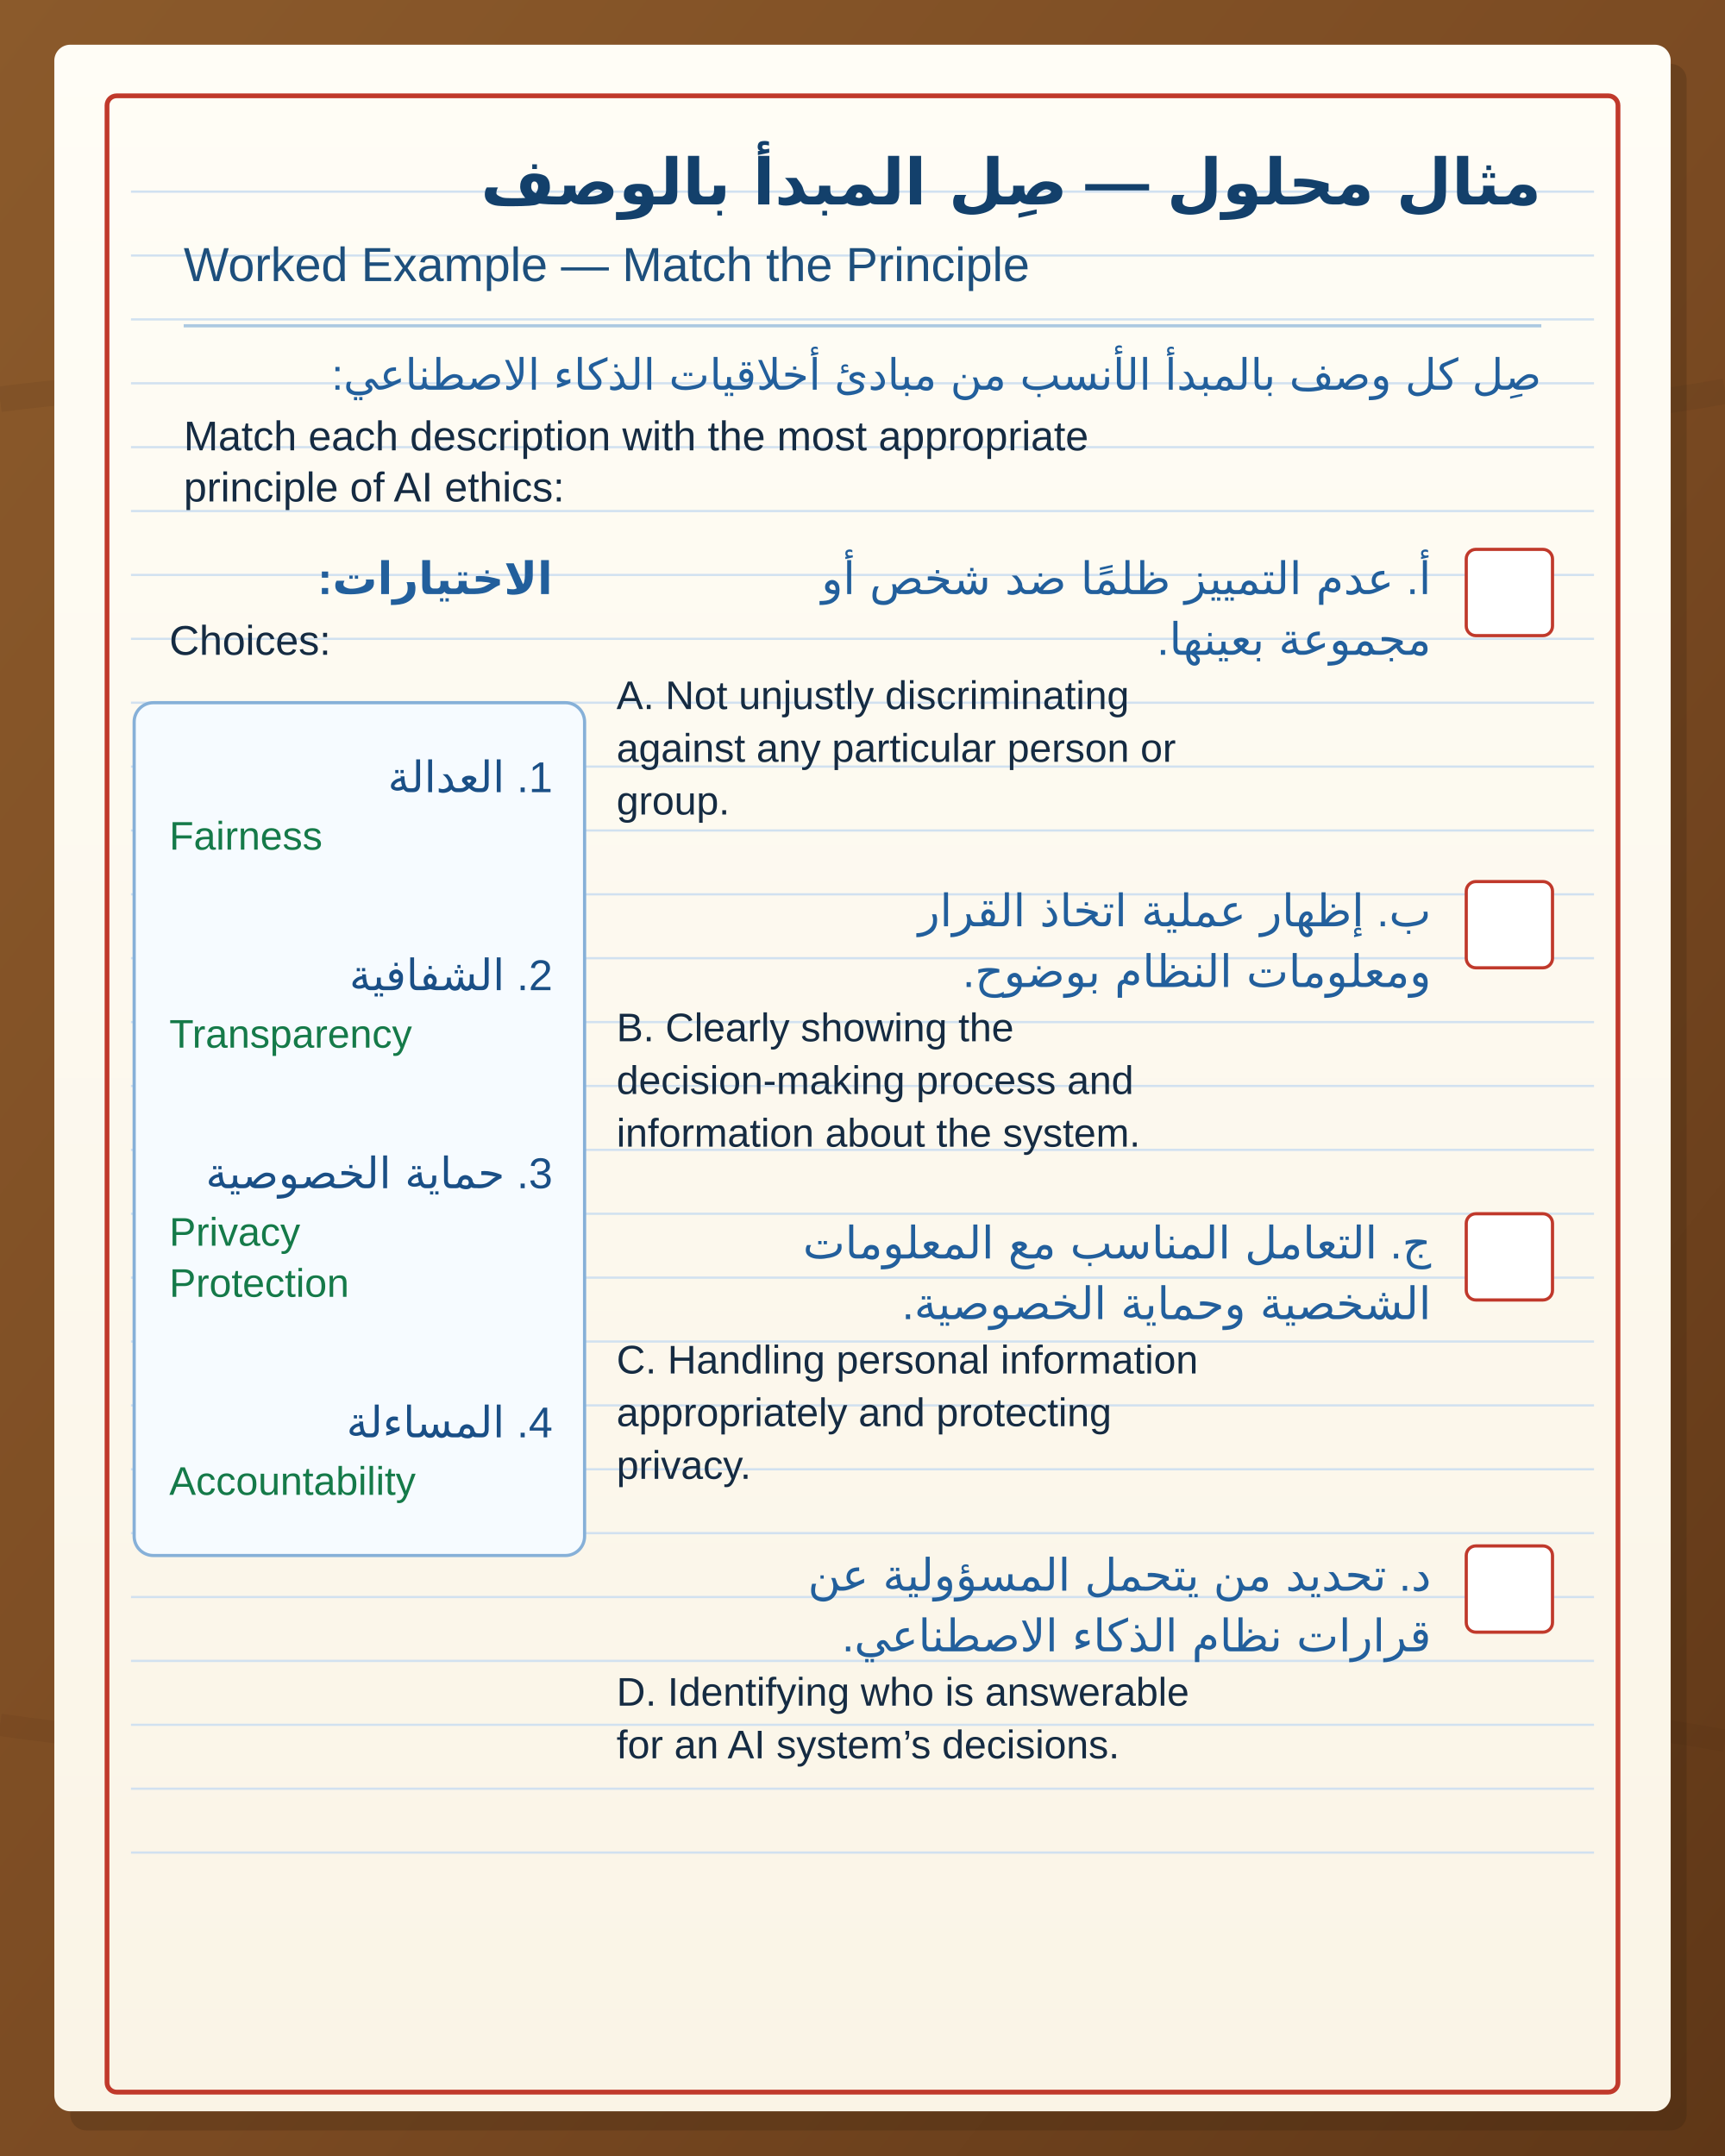
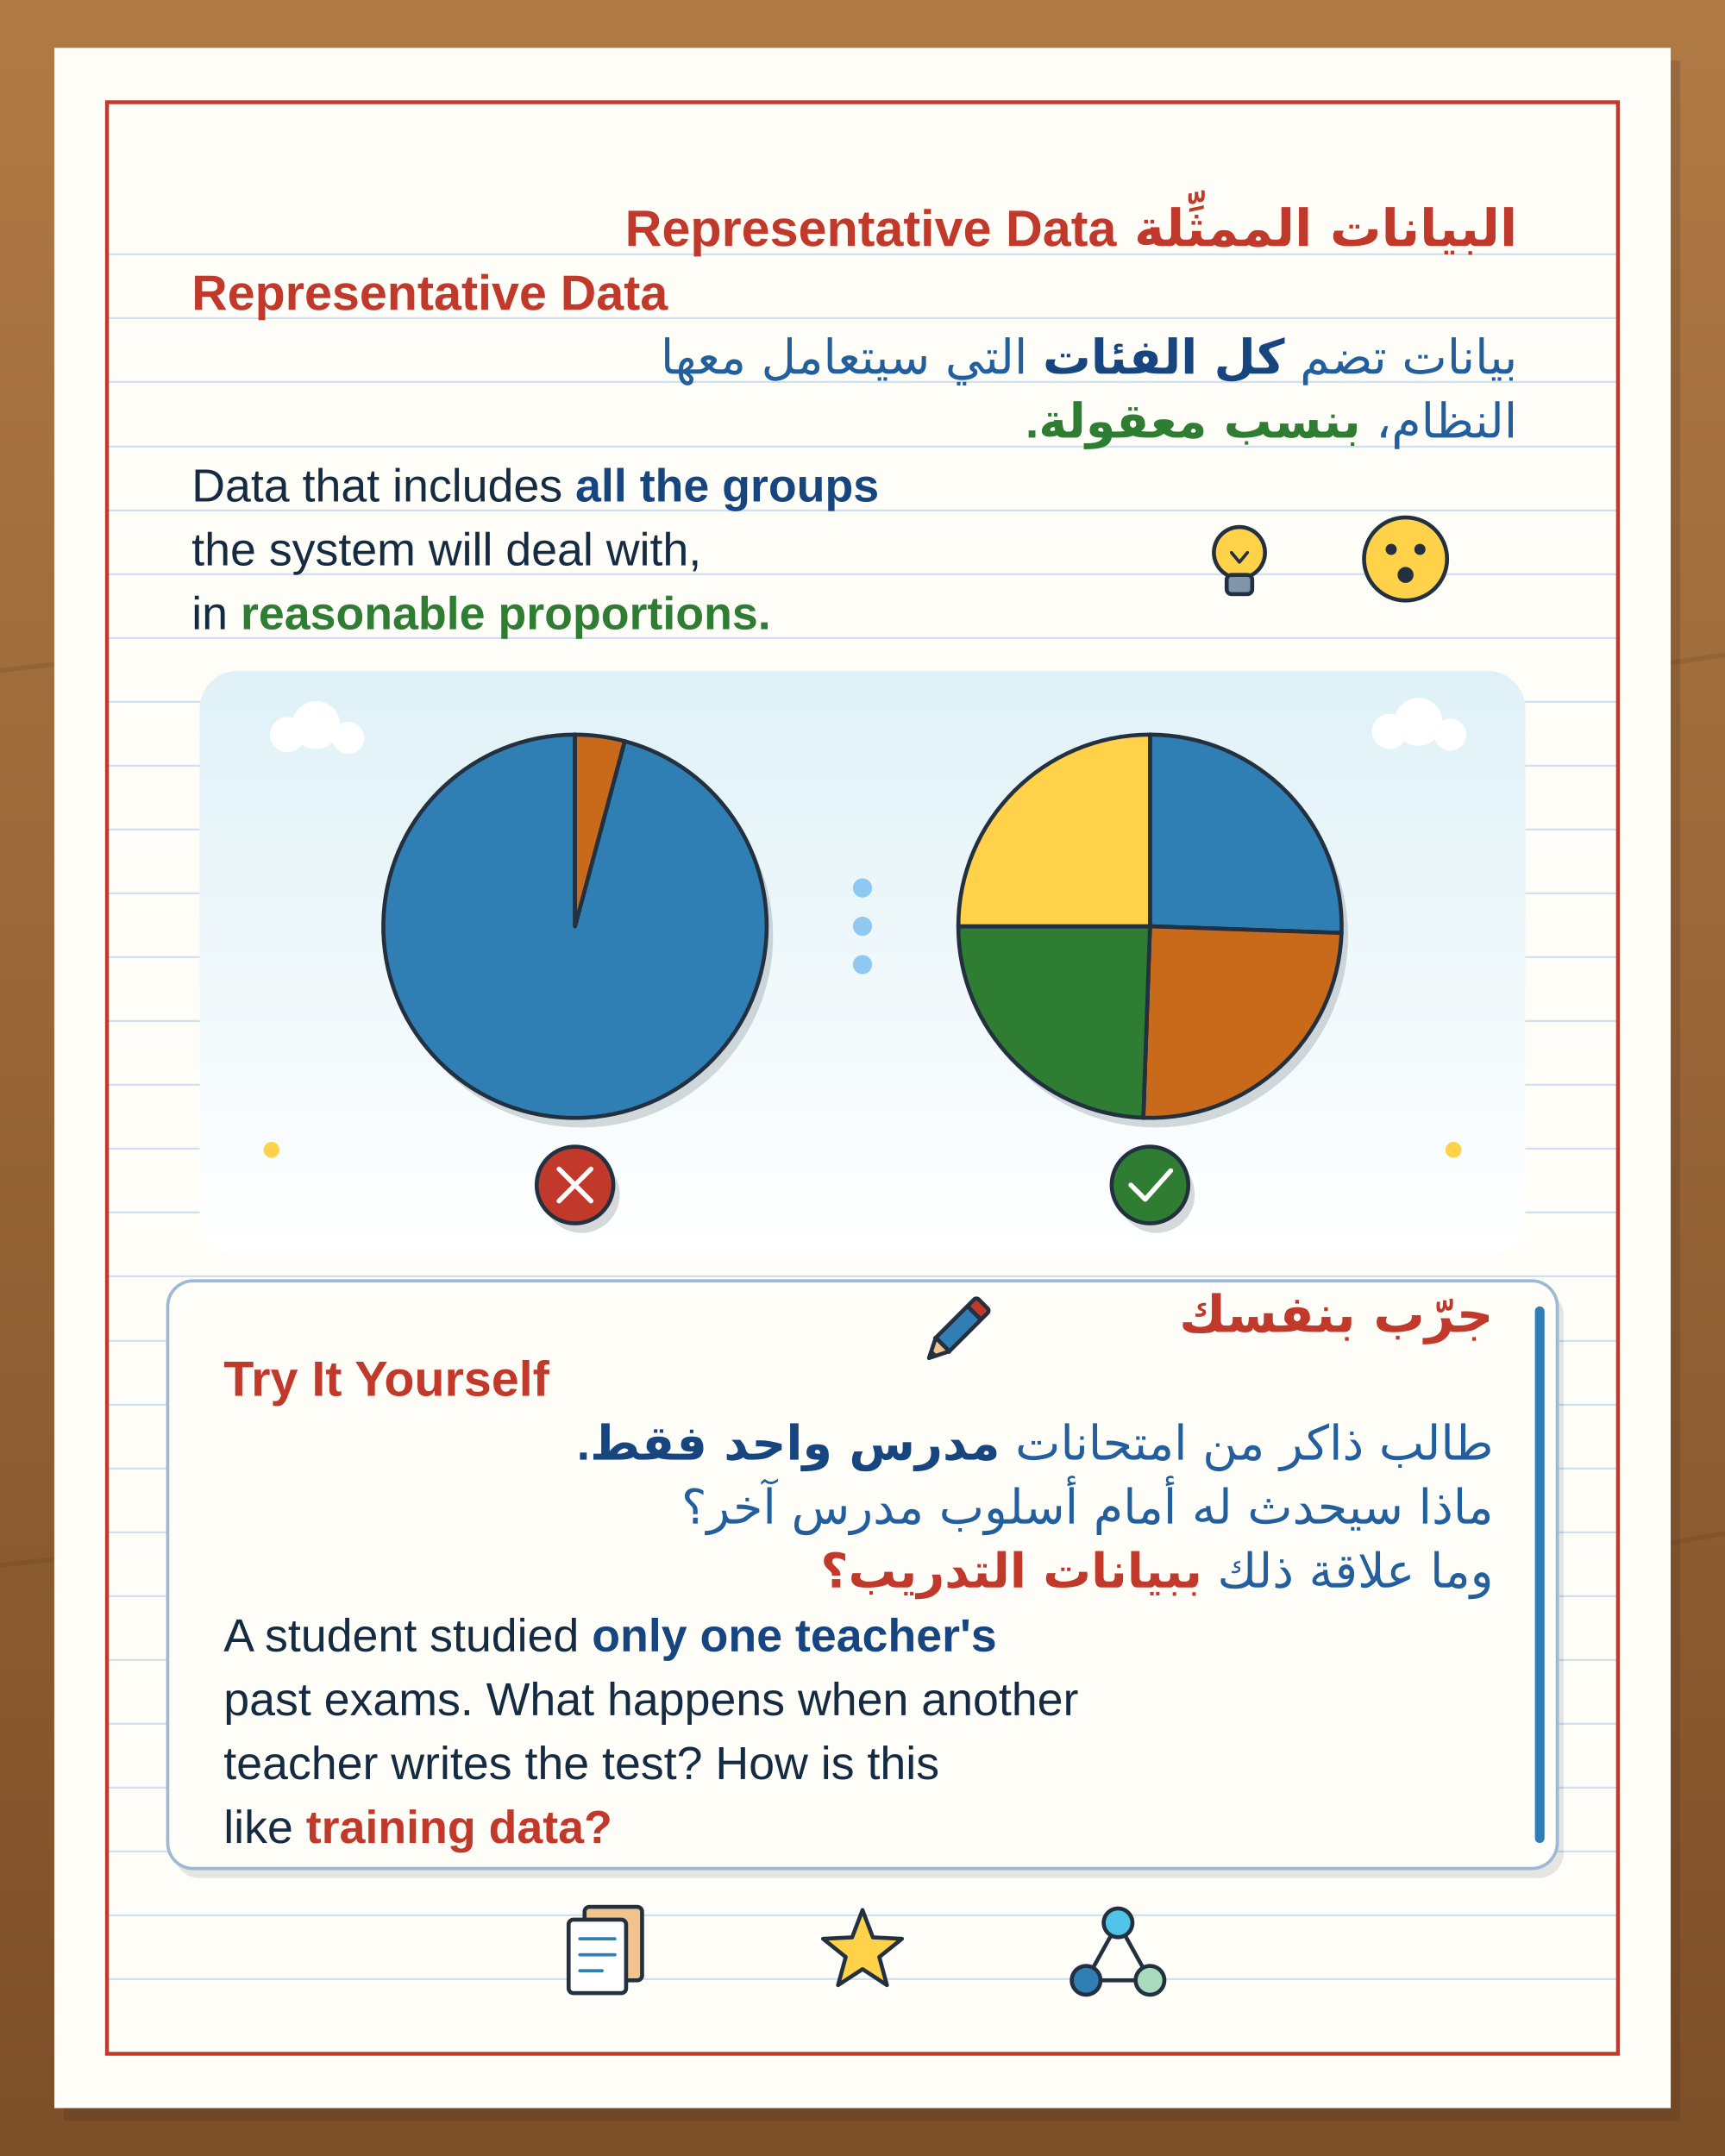
<svg xmlns="http://www.w3.org/2000/svg" width="1080" height="1350" viewBox="0 0 1080 1350" preserveAspectRatio="xMidYMid meet" style="width:100%;height:auto;max-width:1080px;display:block;margin:0 auto;">
  <defs>
-     <linearGradient id="deskWood" x1="0" y1="0" x2="1" y2="1">
-       <stop offset="0" stop-color="#8b5a2b" />
-       <stop offset="0.55" stop-color="#7a4a22" />
-       <stop offset="1" stop-color="#5f3717" />
+     <linearGradient id="pmDesk" x1="0" y1="0" x2="0" y2="1">
+       <stop offset="0" stop-color="#b07a45" />
+       <stop offset="1" stop-color="#7d4f28" />
    </linearGradient>
-     <linearGradient id="paperTone" x1="0" y1="0" x2="0" y2="1">
-       <stop offset="0" stop-color="#fffdf6" />
-       <stop offset="1" stop-color="#faf4e6" />
+     <pattern id="pmRules" x="0" y="120" width="1080" height="40" patternUnits="userSpaceOnUse">
+       <line x1="0" y1="39.5" x2="1080" y2="39.5" stroke="#cfe0f0" stroke-width="1.4" />
+     </pattern>
+     <linearGradient id="ilSky" x1="0" y1="0" x2="0" y2="1">
+       <stop offset="0" stop-color="#dff1f7" />
+       <stop offset="1" stop-color="#ffffff" />
    </linearGradient>
  </defs>
-   <rect x="0" y="0" width="1080" height="1350" fill="url(#deskWood)" />
-   <path d="M0 250 C 300 210, 780 300, 1080 245" stroke="#3f2410" stroke-width="16" fill="none" opacity="0.10" />
-   <path d="M0 1080 C 340 1130, 760 1030, 1080 1090" stroke="#3f2410" stroke-width="14" fill="none" opacity="0.09" />
-   <rect x="44" y="40" width="1012" height="1294" rx="10" fill="#2a1708" opacity="0.20" />
-   <rect x="34" y="28" width="1012" height="1294" rx="10" fill="url(#paperTone)" />
-   <g stroke="#cfe0f0" stroke-width="1.4" opacity="0.95">
-     <line x1="82" y1="120" x2="998" y2="120" />
-     <line x1="82" y1="160" x2="998" y2="160" />
-     <line x1="82" y1="200" x2="998" y2="200" />
-     <line x1="82" y1="240" x2="998" y2="240" />
-     <line x1="82" y1="280" x2="998" y2="280" />
-     <line x1="82" y1="320" x2="998" y2="320" />
-     <line x1="82" y1="360" x2="998" y2="360" />
-     <line x1="82" y1="400" x2="998" y2="400" />
-     <line x1="82" y1="440" x2="998" y2="440" />
-     <line x1="82" y1="480" x2="998" y2="480" />
-     <line x1="82" y1="520" x2="998" y2="520" />
-     <line x1="82" y1="560" x2="998" y2="560" />
-     <line x1="82" y1="600" x2="998" y2="600" />
-     <line x1="82" y1="640" x2="998" y2="640" />
-     <line x1="82" y1="680" x2="998" y2="680" />
-     <line x1="82" y1="720" x2="998" y2="720" />
-     <line x1="82" y1="760" x2="998" y2="760" />
-     <line x1="82" y1="800" x2="998" y2="800" />
-     <line x1="82" y1="840" x2="998" y2="840" />
-     <line x1="82" y1="880" x2="998" y2="880" />
-     <line x1="82" y1="920" x2="998" y2="920" />
-     <line x1="82" y1="960" x2="998" y2="960" />
-     <line x1="82" y1="1000" x2="998" y2="1000" />
-     <line x1="82" y1="1040" x2="998" y2="1040" />
-     <line x1="82" y1="1080" x2="998" y2="1080" />
-     <line x1="82" y1="1120" x2="998" y2="1120" />
-     <line x1="82" y1="1160" x2="998" y2="1160" />
+   <rect x="0" y="0" width="1080" height="1350" fill="url(#pmDesk)" />
+   <path d="M0 420 C 300 380, 700 470, 1080 410" fill="none" stroke="#3a2411" stroke-width="3" opacity=".12" />
+   <path d="M0 980 C 350 940, 720 1030, 1080 960" fill="none" stroke="#3a2411" stroke-width="3" opacity=".12" />
+   <rect x="40" y="38" width="1012" height="1290" fill="#3a2411" opacity=".18" />
+   <rect x="34" y="30" width="1012" height="1290" fill="#fffdf7" />
+   <rect x="67" y="120" width="946" height="1152" fill="url(#pmRules)" />
+   <rect x="67" y="64" width="946" height="1222" fill="none" stroke="#c0392b" stroke-width="2.4" />
+   <rect x="109" y="808" width="870" height="368" rx="16" fill="#22303f" opacity=".12" />
+   <rect x="105" y="802" width="870" height="368" rx="16" fill="#fffdf7" stroke="#9db9d6" stroke-width="2" />
+   <rect x="961" y="818" width="6" height="336" rx="3" fill="#2f7fb5" />
+   <g transform="translate(752 328)">
+     <circle cx="24" cy="18" r="16" fill="#ffd24a" stroke="#22303f" stroke-width="2.5" />
+     <rect x="16" y="32" width="16" height="12" rx="3" fill="#7f95ab" stroke="#22303f" stroke-width="2.5" />
+     <path d="M19 18 L24 24 L29 18" fill="none" stroke="#22303f" stroke-width="2" stroke-linecap="round" stroke-linejoin="round" />
  </g>
-   <rect x="67" y="60" width="946" height="1250" rx="6" fill="none" stroke="#c0392b" stroke-width="3" />
-   <rect x="84" y="440" width="282" height="534" rx="12" fill="#f6fbff" stroke="#86b0d8" stroke-width="2" />
-   <line x1="115" y1="204" x2="965" y2="204" stroke="#9dc0de" stroke-width="2" opacity="0.85" />
+   <g transform="translate(880 350)">
+     <circle cx="0" cy="0" r="26" fill="#ffd24a" stroke="#22303f" stroke-width="2.5" />
+     <circle cx="-9" cy="-6" r="3.5" fill="#22303f" />
+     <circle cx="9" cy="-6" r="3.5" fill="#22303f" />
+     <circle cx="0" cy="10" r="5" fill="#22303f" />
+   </g>
  <g>
-     <rect x="918" y="344" width="54" height="54" rx="6" fill="#ffffff" stroke="#c0392b" stroke-width="2" />
-     <rect x="918" y="552" width="54" height="54" rx="6" fill="#ffffff" stroke="#c0392b" stroke-width="2" />
-     <rect x="918" y="760" width="54" height="54" rx="6" fill="#ffffff" stroke="#c0392b" stroke-width="2" />
-     <rect x="918" y="968" width="54" height="54" rx="6" fill="#ffffff" stroke="#c0392b" stroke-width="2" />
+     <rect x="125" y="420" width="830" height="366" rx="24" fill="url(#ilSky)" />
+     <circle cx="180" cy="460" r="11" fill="#ffffff" />
+     <circle cx="198" cy="454" r="15" fill="#ffffff" />
+     <circle cx="218" cy="462" r="10" fill="#ffffff" />
+     <circle cx="870" cy="458" r="11" fill="#ffffff" />
+     <circle cx="888" cy="452" r="15" fill="#ffffff" />
+     <circle cx="908" cy="460" r="10" fill="#ffffff" />
+     <circle cx="170" cy="720" r="5" fill="#ffd24a" />
+     <circle cx="910" cy="720" r="5" fill="#ffd24a" />
+     <circle cx="724" cy="586" r="120" fill="#22303f" opacity=".18" />
+     <circle cx="364" cy="586" r="120" fill="#22303f" opacity=".18" />
+     <path d="M720 580 L720 460 A120 120 0 0 1 839.9 584.2 Z" fill="#2f7fb5" stroke="#22303f" stroke-width="2.5" stroke-linejoin="round" />
+     <path d="M720 580 L839.9 584.2 A120 120 0 0 1 715.8 699.9 Z" fill="#c96a1b" stroke="#22303f" stroke-width="2.5" stroke-linejoin="round" />
+     <path d="M720 580 L715.8 699.9 A120 120 0 0 1 600 580 Z" fill="#2e7d32" stroke="#22303f" stroke-width="2.5" stroke-linejoin="round" />
+     <path d="M720 580 L600 580 A120 120 0 0 1 720 460 Z" fill="#ffd24a" stroke="#22303f" stroke-width="2.5" stroke-linejoin="round" />
+     <path d="M360 580 L391.1 464.1 A120 120 0 1 1 360 460 Z" fill="#2f7fb5" stroke="#22303f" stroke-width="2.5" stroke-linejoin="round" />
+     <path d="M360 580 L360 460 A120 120 0 0 1 391.1 464.1 Z" fill="#c96a1b" stroke="#22303f" stroke-width="2.5" stroke-linejoin="round" />
+     <circle cx="540" cy="556" r="6" fill="#8fc9f2" />
+     <circle cx="540" cy="580" r="6" fill="#8fc9f2" />
+     <circle cx="540" cy="604" r="6" fill="#8fc9f2" />
+     <circle cx="724" cy="748" r="24" fill="#22303f" opacity=".18" />
+     <circle cx="720" cy="742" r="24" fill="#2e7d32" stroke="#22303f" stroke-width="2.5" />
+     <path d="M708 742 L717 751 L733 733" fill="none" stroke="#ffffff" stroke-width="3" stroke-linecap="round" stroke-linejoin="round" />
+     <circle cx="364" cy="748" r="24" fill="#22303f" opacity=".18" />
+     <circle cx="360" cy="742" r="24" fill="#c0392b" stroke="#22303f" stroke-width="2.5" />
+     <path d="M350 732 L370 752 M370 732 L350 752" fill="none" stroke="#ffffff" stroke-width="3" stroke-linecap="round" />
  </g>
-   <text x="965" y="128" direction="rtl" unicode-bidi="plaintext" text-anchor="start" font-family="Tahoma, Arial, Segoe UI, sans-serif" font-size="40" font-weight="bold" fill="#13406b">
-     <tspan x="965" dy="0">مثال محلول — صِل المبدأ بالوصف</tspan>
+   <g transform="translate(600 832) rotate(45)">
+     <rect x="-6" y="-22" width="12" height="8" rx="2" fill="#c0392b" stroke="#22303f" stroke-width="2.5" />
+     <rect x="-6" y="-14" width="12" height="28" fill="#2f7fb5" stroke="#22303f" stroke-width="2.5" />
+     <polygon points="-6,14 6,14 0,26" fill="#f0c48c" stroke="#22303f" stroke-width="2.5" stroke-linejoin="round" />
+     <polygon points="-2,21 2,21 0,26" fill="#22303f" />
+   </g>
+   <g transform="translate(352 1194)">
+     <rect x="14" y="0" width="36" height="46" rx="3" fill="#f0c48c" stroke="#22303f" stroke-width="2.5" stroke-linejoin="round" />
+     <rect x="4" y="8" width="36" height="46" rx="3" fill="#ffffff" stroke="#22303f" stroke-width="2.5" stroke-linejoin="round" />
+     <path d="M11 20 L33 20 M11 30 L33 30 M11 40 L25 40" fill="none" stroke="#2f7fb5" stroke-width="2" stroke-linecap="round" />
+   </g>
+   <g transform="translate(512 1194)">
+     <polygon points="28,2 34.5,19.1 52.7,20 38.5,31.4 43.3,49 28,39 12.7,49 17.5,31.4 3.3,20 21.5,19.1" fill="#ffd24a" stroke="#22303f" stroke-width="2.5" stroke-linejoin="round" />
+   </g>
+   <g transform="translate(672 1194)">
+     <path d="M28 10 L8 46 M28 10 L48 46 M8 46 L48 46" fill="none" stroke="#22303f" stroke-width="2.5" stroke-linecap="round" />
+     <circle cx="28" cy="10" r="9" fill="#4fc3e8" stroke="#22303f" stroke-width="2.5" />
+     <circle cx="8" cy="46" r="9" fill="#2f7fb5" stroke="#22303f" stroke-width="2.5" />
+     <circle cx="48" cy="46" r="9" fill="#a9dcbe" stroke="#22303f" stroke-width="2.5" />
+   </g>
+   <text x="950" y="154" direction="rtl" unicode-bidi="plaintext" text-anchor="start" font-family="Tahoma, Arial, Segoe UI, sans-serif" font-size="32" font-weight="bold" fill="#c0392b">البيانات الممثِّلة Representative Data</text>
+   <text x="120" y="194" direction="ltr" unicode-bidi="plaintext" text-anchor="start" font-family="Segoe Print, Comic Sans MS, Arial, sans-serif" font-size="31" font-weight="bold" fill="#c0392b">Representative Data</text>
+   <text x="950" y="234" direction="rtl" unicode-bidi="plaintext" text-anchor="start" font-family="Tahoma, Arial, Segoe UI, sans-serif" font-size="30" fill="#225f9c">
+     <tspan x="950" dy="0">بيانات تضم <tspan font-weight="bold" fill="#17457f">كل الفئات</tspan> التي سيتعامل معها</tspan>
+     <tspan x="950" dy="40">النظام، <tspan font-weight="bold" fill="#2e7d32">بنسب معقولة.</tspan>
+     </tspan>
  </text>
-   <text x="115" y="176" direction="ltr" unicode-bidi="plaintext" text-anchor="start" font-family="Segoe Print, Comic Sans MS, Arial, sans-serif" font-size="30" fill="#1d4f7c">
-     <tspan x="115" dy="0">Worked Example — Match the Principle</tspan>
+   <text x="120" y="314" direction="ltr" unicode-bidi="plaintext" text-anchor="start" font-family="Segoe Print, Comic Sans MS, Arial, sans-serif" font-size="29" fill="#152b42">
+     <tspan x="120" dy="0">Data that includes <tspan font-weight="bold" fill="#17457f">all the groups</tspan>
+     </tspan>
+     <tspan x="120" dy="40">the system will deal with,</tspan>
+     <tspan x="120" dy="40">in <tspan font-weight="bold" fill="#2e7d32">reasonable proportions.</tspan>
+     </tspan>
  </text>
-   <text x="965" y="244" direction="rtl" unicode-bidi="plaintext" text-anchor="start" font-family="Tahoma, Arial, Segoe UI, sans-serif" font-size="27" fill="#225f9c">
-     <tspan x="965" dy="0">صِل كل وصف بالمبدأ الأنسب من مبادئ أخلاقيات الذكاء الاصطناعي:</tspan>
+   <text x="935" y="834" direction="rtl" unicode-bidi="plaintext" text-anchor="start" font-family="Tahoma, Arial, Segoe UI, sans-serif" font-size="32" font-weight="bold" fill="#c0392b">جرّب بنفسك</text>
+   <text x="140" y="874" direction="ltr" unicode-bidi="plaintext" text-anchor="start" font-family="Segoe Print, Comic Sans MS, Arial, sans-serif" font-size="31" font-weight="bold" fill="#c0392b">Try It Yourself</text>
+   <text x="935" y="914" direction="rtl" unicode-bidi="plaintext" text-anchor="start" font-family="Tahoma, Arial, Segoe UI, sans-serif" font-size="30" fill="#225f9c">
+     <tspan x="935" dy="0">طالب ذاكر من امتحانات <tspan font-weight="bold" fill="#17457f">مدرس واحد فقط.</tspan>
+     </tspan>
+     <tspan x="935" dy="40">ماذا سيحدث له أمام أسلوب مدرس آخر؟</tspan>
+     <tspan x="935" dy="40">وما علاقة ذلك <tspan font-weight="bold" fill="#c0392b">ببيانات التدريب؟</tspan>
+     </tspan>
  </text>
-   <text x="115" y="282" direction="ltr" unicode-bidi="plaintext" text-anchor="start" font-family="Segoe Print, Comic Sans MS, Arial, sans-serif" font-size="26" fill="#152b42">
-     <tspan x="115" dy="0">Match each description with the most appropriate</tspan>
-     <tspan x="115" dy="32">principle of AI ethics:</tspan>
-   </text>
-   <text x="346" y="372" direction="rtl" unicode-bidi="plaintext" text-anchor="start" font-family="Tahoma, Arial, Segoe UI, sans-serif" font-size="28" font-weight="bold" fill="#225f9c">
-     <tspan x="346" dy="0">الاختيارات:</tspan>
-   </text>
-   <text x="106" y="410" direction="ltr" unicode-bidi="plaintext" text-anchor="start" font-family="Segoe Print, Comic Sans MS, Arial, sans-serif" font-size="26" fill="#152b42">
-     <tspan x="106" dy="0">Choices:</tspan>
-   </text>
-   <text x="346" y="496" direction="rtl" unicode-bidi="plaintext" text-anchor="start" font-family="Tahoma, Arial, Segoe UI, sans-serif" font-size="27" fill="#1a4f86">
-     <tspan x="346" dy="0">1. العدالة</tspan>
-   </text>
-   <text x="106" y="532" direction="ltr" unicode-bidi="plaintext" text-anchor="start" font-family="Segoe Print, Comic Sans MS, Arial, sans-serif" font-size="25" fill="#157a49">
-     <tspan x="106" dy="0">Fairness</tspan>
-   </text>
-   <text x="346" y="620" direction="rtl" unicode-bidi="plaintext" text-anchor="start" font-family="Tahoma, Arial, Segoe UI, sans-serif" font-size="27" fill="#1a4f86">
-     <tspan x="346" dy="0">2. الشفافية</tspan>
-   </text>
-   <text x="106" y="656" direction="ltr" unicode-bidi="plaintext" text-anchor="start" font-family="Segoe Print, Comic Sans MS, Arial, sans-serif" font-size="25" fill="#157a49">
-     <tspan x="106" dy="0">Transparency</tspan>
-   </text>
-   <text x="346" y="744" direction="rtl" unicode-bidi="plaintext" text-anchor="start" font-family="Tahoma, Arial, Segoe UI, sans-serif" font-size="27" fill="#1a4f86">
-     <tspan x="346" dy="0">3. حماية الخصوصية</tspan>
-   </text>
-   <text x="106" y="780" direction="ltr" unicode-bidi="plaintext" text-anchor="start" font-family="Segoe Print, Comic Sans MS, Arial, sans-serif" font-size="25" fill="#157a49">
-     <tspan x="106" dy="0">Privacy</tspan>
-     <tspan x="106" dy="32">Protection</tspan>
-   </text>
-   <text x="346" y="900" direction="rtl" unicode-bidi="plaintext" text-anchor="start" font-family="Tahoma, Arial, Segoe UI, sans-serif" font-size="27" fill="#1a4f86">
-     <tspan x="346" dy="0">4. المساءلة</tspan>
-   </text>
-   <text x="106" y="936" direction="ltr" unicode-bidi="plaintext" text-anchor="start" font-family="Segoe Print, Comic Sans MS, Arial, sans-serif" font-size="25" fill="#157a49">
-     <tspan x="106" dy="0">Accountability</tspan>
-   </text>
-   <text x="896" y="372" direction="rtl" unicode-bidi="plaintext" text-anchor="start" font-family="Tahoma, Arial, Segoe UI, sans-serif" font-size="28" fill="#225f9c">
-     <tspan x="896" dy="0">أ. عدم التمييز ظلمًا ضد شخص أو</tspan>
-     <tspan x="896" dy="38">مجموعة بعينها.</tspan>
-   </text>
-   <text x="386" y="444" direction="ltr" unicode-bidi="plaintext" text-anchor="start" font-family="Segoe Print, Comic Sans MS, Arial, sans-serif" font-size="25" fill="#152b42">
-     <tspan x="386" dy="0">A. Not unjustly discriminating</tspan>
-     <tspan x="386" dy="33">against any particular person or</tspan>
-     <tspan x="386" dy="33">group.</tspan>
-   </text>
-   <text x="896" y="580" direction="rtl" unicode-bidi="plaintext" text-anchor="start" font-family="Tahoma, Arial, Segoe UI, sans-serif" font-size="28" fill="#225f9c">
-     <tspan x="896" dy="0">ب. إظهار عملية اتخاذ القرار</tspan>
-     <tspan x="896" dy="38">ومعلومات النظام بوضوح.</tspan>
-   </text>
-   <text x="386" y="652" direction="ltr" unicode-bidi="plaintext" text-anchor="start" font-family="Segoe Print, Comic Sans MS, Arial, sans-serif" font-size="25" fill="#152b42">
-     <tspan x="386" dy="0">B. Clearly showing the</tspan>
-     <tspan x="386" dy="33">decision-making process and</tspan>
-     <tspan x="386" dy="33">information about the system.</tspan>
-   </text>
-   <text x="896" y="788" direction="rtl" unicode-bidi="plaintext" text-anchor="start" font-family="Tahoma, Arial, Segoe UI, sans-serif" font-size="28" fill="#225f9c">
-     <tspan x="896" dy="0">ج. التعامل المناسب مع المعلومات</tspan>
-     <tspan x="896" dy="38">الشخصية وحماية الخصوصية.</tspan>
-   </text>
-   <text x="386" y="860" direction="ltr" unicode-bidi="plaintext" text-anchor="start" font-family="Segoe Print, Comic Sans MS, Arial, sans-serif" font-size="25" fill="#152b42">
-     <tspan x="386" dy="0">C. Handling personal information</tspan>
-     <tspan x="386" dy="33">appropriately and protecting</tspan>
-     <tspan x="386" dy="33">privacy.</tspan>
-   </text>
-   <text x="896" y="996" direction="rtl" unicode-bidi="plaintext" text-anchor="start" font-family="Tahoma, Arial, Segoe UI, sans-serif" font-size="28" fill="#225f9c">
-     <tspan x="896" dy="0">د. تحديد من يتحمل المسؤولية عن</tspan>
-     <tspan x="896" dy="38">قرارات نظام الذكاء الاصطناعي.</tspan>
-   </text>
-   <text x="386" y="1068" direction="ltr" unicode-bidi="plaintext" text-anchor="start" font-family="Segoe Print, Comic Sans MS, Arial, sans-serif" font-size="25" fill="#152b42">
-     <tspan x="386" dy="0">D. Identifying who is answerable</tspan>
-     <tspan x="386" dy="33">for an AI system’s decisions.</tspan>
+   <text x="140" y="1034" direction="ltr" unicode-bidi="plaintext" text-anchor="start" font-family="Segoe Print, Comic Sans MS, Arial, sans-serif" font-size="29" fill="#152b42">
+     <tspan x="140" dy="0">A student studied <tspan font-weight="bold" fill="#17457f">only one teacher's</tspan>
+     </tspan>
+     <tspan x="140" dy="40">past exams. What happens when another</tspan>
+     <tspan x="140" dy="40">teacher writes the test? How is this</tspan>
+     <tspan x="140" dy="40">like <tspan font-weight="bold" fill="#c0392b">training data?</tspan>
+     </tspan>
  </text>
</svg>
